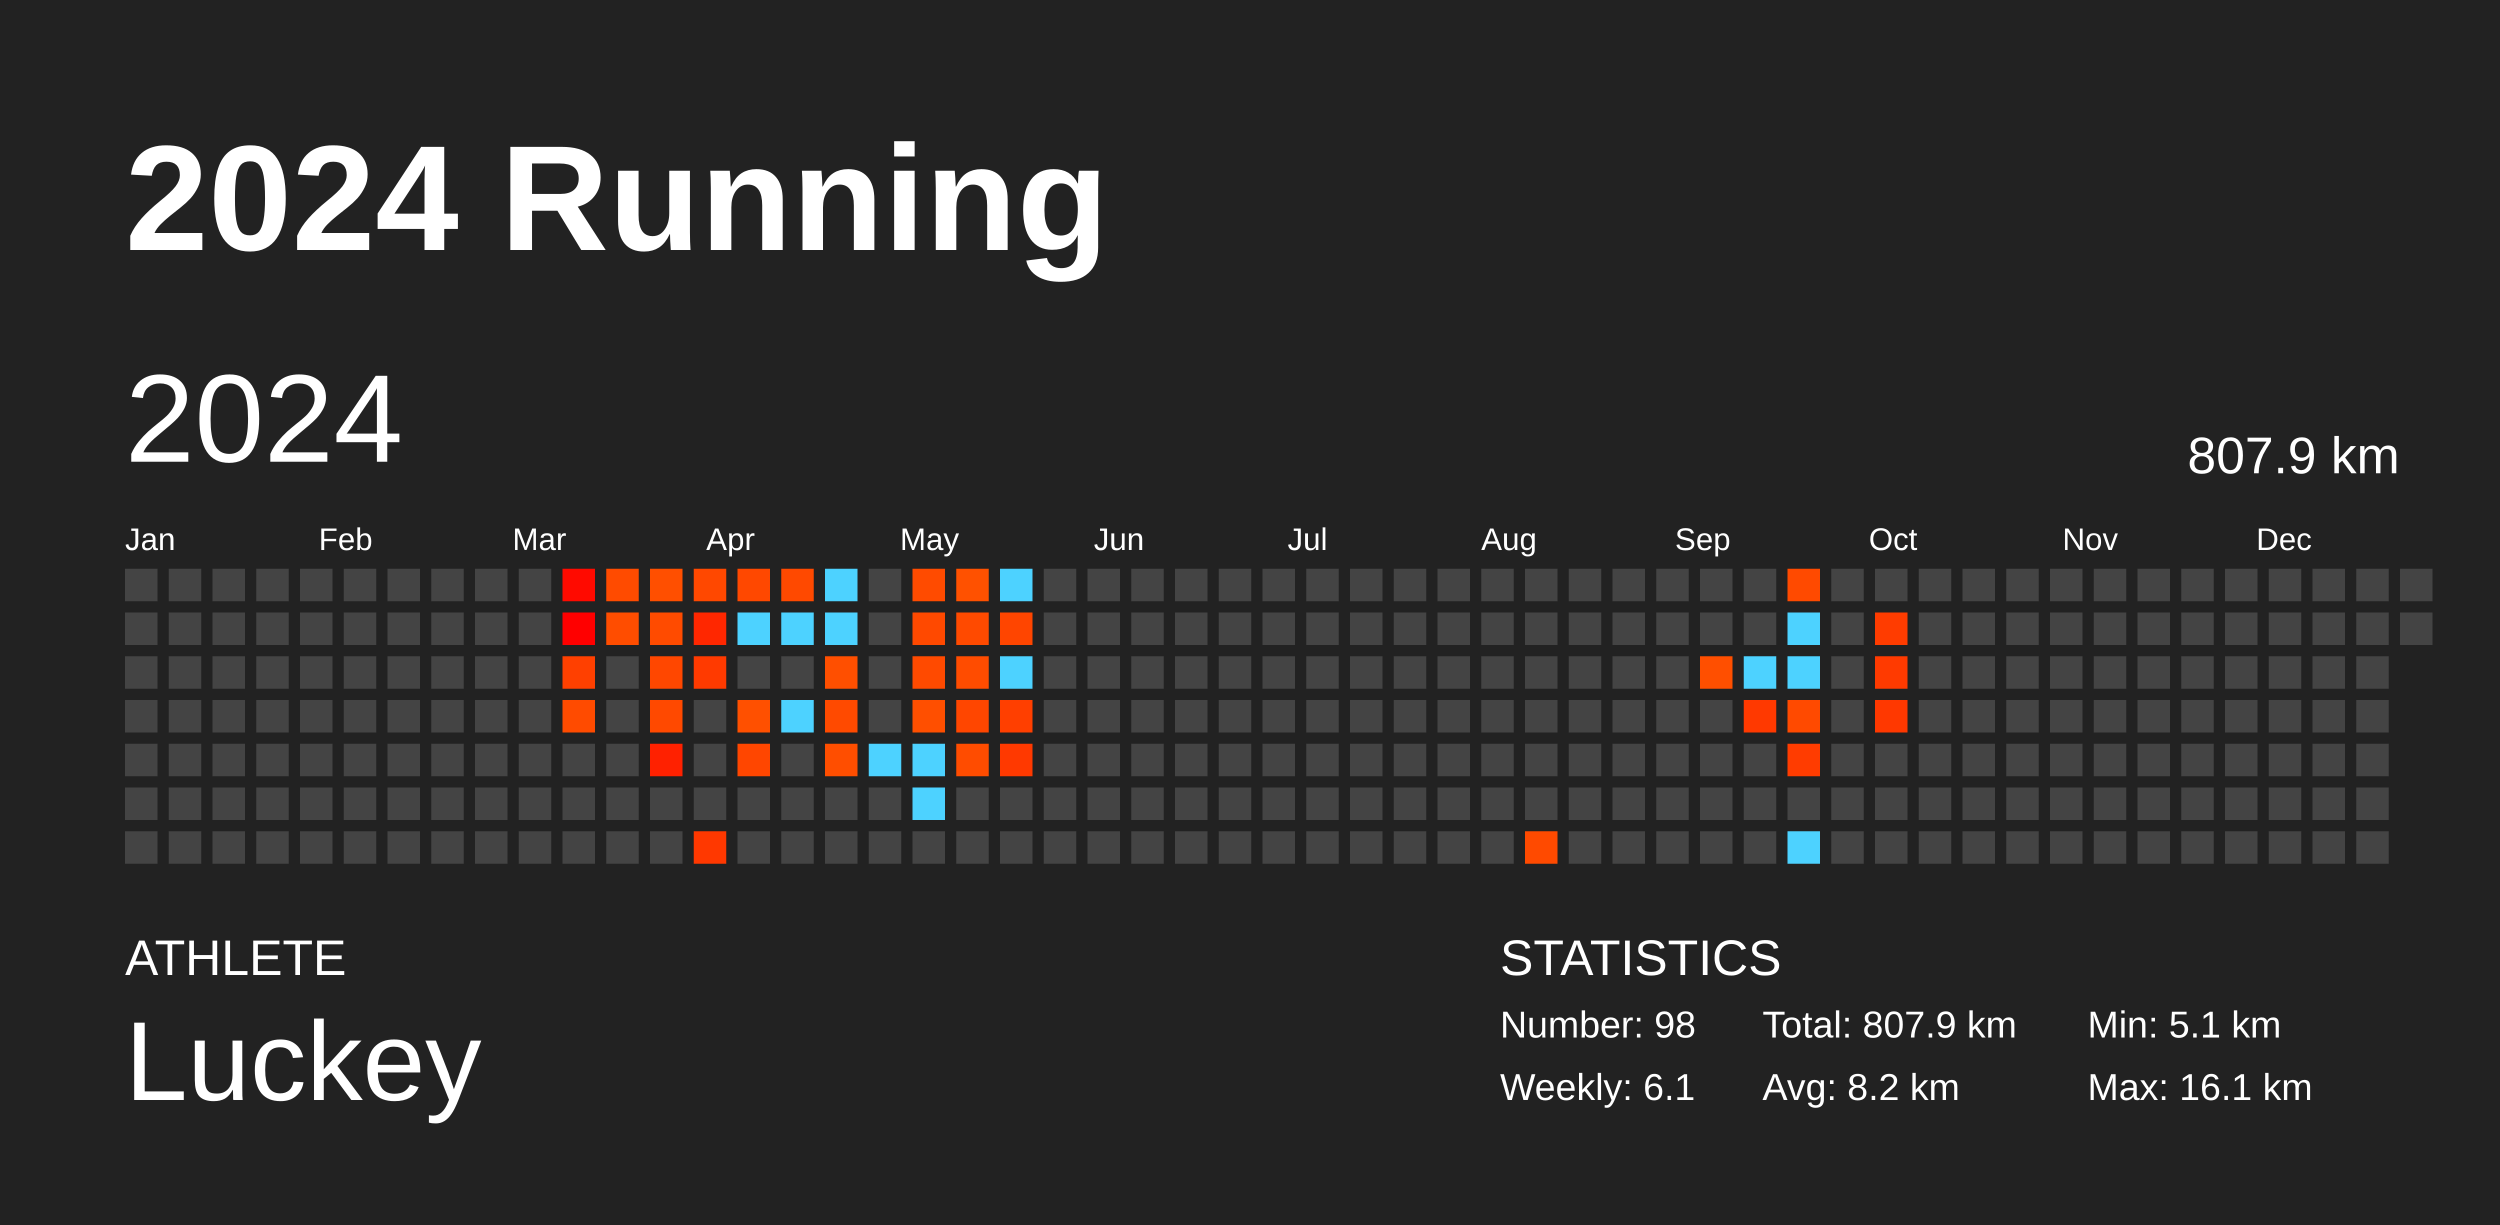
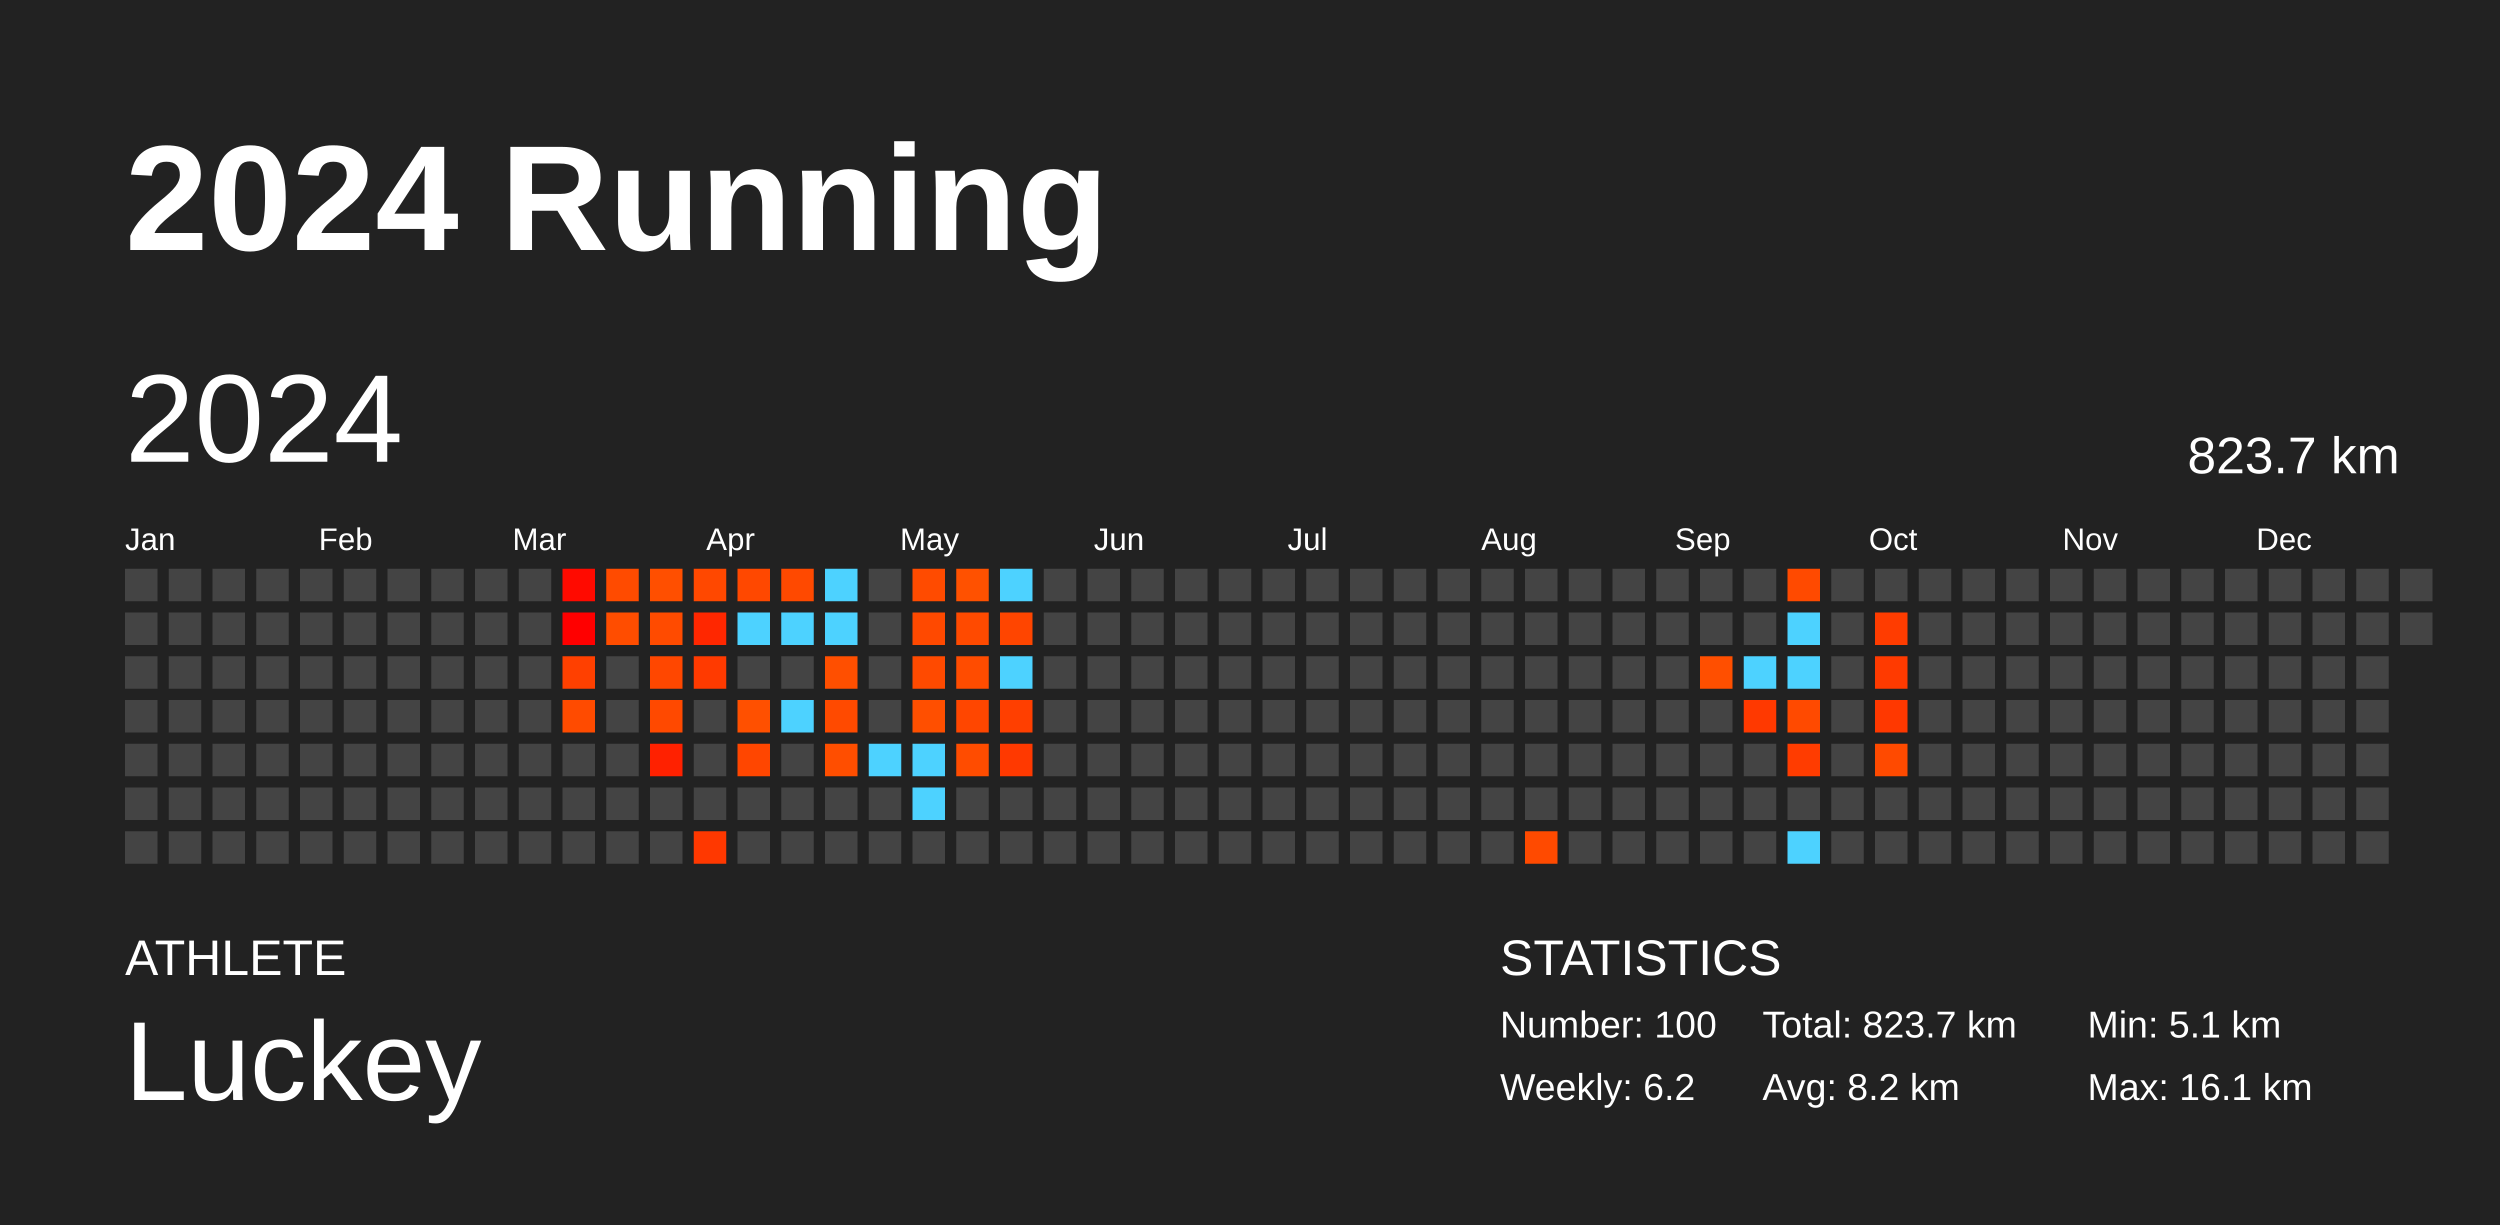
<svg xmlns="http://www.w3.org/2000/svg" baseProfile="full" height="98mm" version="1.1" viewBox="0,0,200,98" width="200mm">
  <defs />
  <rect fill="#222222" height="98" width="200" x="0" y="0" />
  <text fill="#FFFFFF" style="font-size:12px; font-family:Arial; font-weight:bold;" x="10" y="20">2024 Running</text>
  <text fill="#FFFFFF" style="font-size:4px; font-family:Arial" x="10" y="78">ATHLETE</text>
  <text fill="#FFFFFF" style="font-size:9px; font-family:Arial" x="10" y="88">Luckey</text>
  <text fill="#FFFFFF" style="font-size:4px; font-family:Arial" x="120" y="78">STATISTICS</text>
-   <text fill="#FFFFFF" style="font-size:3px; font-family:Arial" x="120" y="83">Number: 98</text>
-   <text fill="#FFFFFF" style="font-size:3px; font-family:Arial" x="120" y="88">Weekly: 6.1</text>
-   <text fill="#FFFFFF" style="font-size:3px; font-family:Arial" x="141" y="83">Total: 807.9 km</text>
+   <text fill="#FFFFFF" style="font-size:3px; font-family:Arial" x="120" y="83">Number: 100</text>
+   <text fill="#FFFFFF" style="font-size:3px; font-family:Arial" x="120" y="88">Weekly: 6.2</text>
+   <text fill="#FFFFFF" style="font-size:3px; font-family:Arial" x="141" y="83">Total: 823.7 km</text>
  <text fill="#FFFFFF" style="font-size:3px; font-family:Arial" x="141" y="88">Avg: 8.2 km</text>
  <text fill="#FFFFFF" style="font-size:3px; font-family:Arial" x="167" y="83">Min: 5.1 km</text>
  <text fill="#FFFFFF" style="font-size:3px; font-family:Arial" x="167" y="88">Max: 16.1 km</text>
  <text dominant-baseline="hanging" fill="#FFFFFF" style="font-size:10.0px; font-family:Arial;" x="10" y="30">2024</text>
-   <text dominant-baseline="hanging" fill="#FFFFFF" style="font-size:4.125px; font-family:Arial;" x="175" y="35">807.9 km</text>
+   <text dominant-baseline="hanging" fill="#FFFFFF" style="font-size:4.125px; font-family:Arial;" x="175" y="35">823.7 km</text>
  <text fill="#FFFFFF" style="font-size:2.5px; font-family:Arial" x="10.0" y="44">Jan</text>
  <text fill="#FFFFFF" style="font-size:2.5px; font-family:Arial" x="25.5" y="44">Feb</text>
  <text fill="#FFFFFF" style="font-size:2.5px; font-family:Arial" x="41.0" y="44">Mar</text>
  <text fill="#FFFFFF" style="font-size:2.5px; font-family:Arial" x="56.5" y="44">Apr</text>
  <text fill="#FFFFFF" style="font-size:2.5px; font-family:Arial" x="72.0" y="44">May</text>
  <text fill="#FFFFFF" style="font-size:2.5px; font-family:Arial" x="87.5" y="44">Jun</text>
  <text fill="#FFFFFF" style="font-size:2.5px; font-family:Arial" x="103.0" y="44">Jul</text>
  <text fill="#FFFFFF" style="font-size:2.5px; font-family:Arial" x="118.5" y="44">Aug</text>
  <text fill="#FFFFFF" style="font-size:2.5px; font-family:Arial" x="134.0" y="44">Sep</text>
  <text fill="#FFFFFF" style="font-size:2.5px; font-family:Arial" x="149.5" y="44">Oct</text>
  <text fill="#FFFFFF" style="font-size:2.5px; font-family:Arial" x="165.0" y="44">Nov</text>
  <text fill="#FFFFFF" style="font-size:2.5px; font-family:Arial" x="180.5" y="44">Dec</text>
  <rect fill="#444444" height="2.6" width="2.6" x="10.0" y="45.5" />
  <rect fill="#444444" height="2.6" width="2.6" x="10.0" y="49.0" />
  <rect fill="#444444" height="2.6" width="2.6" x="10.0" y="52.5" />
  <rect fill="#444444" height="2.6" width="2.6" x="10.0" y="56.0" />
  <rect fill="#444444" height="2.6" width="2.6" x="10.0" y="59.5" />
  <rect fill="#444444" height="2.6" width="2.6" x="10.0" y="63.0" />
  <rect fill="#444444" height="2.6" width="2.6" x="10.0" y="66.5" />
  <rect fill="#444444" height="2.6" width="2.6" x="13.5" y="45.5" />
  <rect fill="#444444" height="2.6" width="2.6" x="13.5" y="49.0" />
  <rect fill="#444444" height="2.6" width="2.6" x="13.5" y="52.5" />
  <rect fill="#444444" height="2.6" width="2.6" x="13.5" y="56.0" />
  <rect fill="#444444" height="2.6" width="2.6" x="13.5" y="59.5" />
  <rect fill="#444444" height="2.6" width="2.6" x="13.5" y="63.0" />
  <rect fill="#444444" height="2.6" width="2.6" x="13.5" y="66.5" />
  <rect fill="#444444" height="2.6" width="2.6" x="17.0" y="45.5" />
  <rect fill="#444444" height="2.6" width="2.6" x="17.0" y="49.0" />
  <rect fill="#444444" height="2.6" width="2.6" x="17.0" y="52.5" />
  <rect fill="#444444" height="2.6" width="2.6" x="17.0" y="56.0" />
  <rect fill="#444444" height="2.6" width="2.6" x="17.0" y="59.5" />
  <rect fill="#444444" height="2.6" width="2.6" x="17.0" y="63.0" />
  <rect fill="#444444" height="2.6" width="2.6" x="17.0" y="66.5" />
  <rect fill="#444444" height="2.6" width="2.6" x="20.5" y="45.5" />
  <rect fill="#444444" height="2.6" width="2.6" x="20.5" y="49.0" />
  <rect fill="#444444" height="2.6" width="2.6" x="20.5" y="52.5" />
  <rect fill="#444444" height="2.6" width="2.6" x="20.5" y="56.0" />
  <rect fill="#444444" height="2.6" width="2.6" x="20.5" y="59.5" />
  <rect fill="#444444" height="2.6" width="2.6" x="20.5" y="63.0" />
  <rect fill="#444444" height="2.6" width="2.6" x="20.5" y="66.5" />
  <rect fill="#444444" height="2.6" width="2.6" x="24.0" y="45.5" />
  <rect fill="#444444" height="2.6" width="2.6" x="24.0" y="49.0" />
  <rect fill="#444444" height="2.6" width="2.6" x="24.0" y="52.5" />
  <rect fill="#444444" height="2.6" width="2.6" x="24.0" y="56.0" />
  <rect fill="#444444" height="2.6" width="2.6" x="24.0" y="59.5" />
  <rect fill="#444444" height="2.6" width="2.6" x="24.0" y="63.0" />
  <rect fill="#444444" height="2.6" width="2.6" x="24.0" y="66.5" />
  <rect fill="#444444" height="2.6" width="2.6" x="27.5" y="45.5" />
  <rect fill="#444444" height="2.6" width="2.6" x="27.5" y="49.0" />
  <rect fill="#444444" height="2.6" width="2.6" x="27.5" y="52.5" />
  <rect fill="#444444" height="2.6" width="2.6" x="27.5" y="56.0" />
  <rect fill="#444444" height="2.6" width="2.6" x="27.5" y="59.5" />
  <rect fill="#444444" height="2.6" width="2.6" x="27.5" y="63.0" />
  <rect fill="#444444" height="2.6" width="2.6" x="27.5" y="66.5" />
  <rect fill="#444444" height="2.6" width="2.6" x="31.0" y="45.5" />
  <rect fill="#444444" height="2.6" width="2.6" x="31.0" y="49.0" />
  <rect fill="#444444" height="2.6" width="2.6" x="31.0" y="52.5" />
  <rect fill="#444444" height="2.6" width="2.6" x="31.0" y="56.0" />
  <rect fill="#444444" height="2.6" width="2.6" x="31.0" y="59.5" />
  <rect fill="#444444" height="2.6" width="2.6" x="31.0" y="63.0" />
  <rect fill="#444444" height="2.6" width="2.6" x="31.0" y="66.5" />
  <rect fill="#444444" height="2.6" width="2.6" x="34.5" y="45.5" />
  <rect fill="#444444" height="2.6" width="2.6" x="34.5" y="49.0" />
  <rect fill="#444444" height="2.6" width="2.6" x="34.5" y="52.5" />
  <rect fill="#444444" height="2.6" width="2.6" x="34.5" y="56.0" />
  <rect fill="#444444" height="2.6" width="2.6" x="34.5" y="59.5" />
  <rect fill="#444444" height="2.6" width="2.6" x="34.5" y="63.0" />
  <rect fill="#444444" height="2.6" width="2.6" x="34.5" y="66.5" />
  <rect fill="#444444" height="2.6" width="2.6" x="38.0" y="45.5" />
  <rect fill="#444444" height="2.6" width="2.6" x="38.0" y="49.0" />
  <rect fill="#444444" height="2.6" width="2.6" x="38.0" y="52.5" />
  <rect fill="#444444" height="2.6" width="2.6" x="38.0" y="56.0" />
  <rect fill="#444444" height="2.6" width="2.6" x="38.0" y="59.5" />
  <rect fill="#444444" height="2.6" width="2.6" x="38.0" y="63.0" />
  <rect fill="#444444" height="2.6" width="2.6" x="38.0" y="66.5" />
  <rect fill="#444444" height="2.6" width="2.6" x="41.5" y="45.5" />
  <rect fill="#444444" height="2.6" width="2.6" x="41.5" y="49.0" />
  <rect fill="#444444" height="2.6" width="2.6" x="41.5" y="52.5" />
  <rect fill="#444444" height="2.6" width="2.6" x="41.5" y="56.0" />
  <rect fill="#444444" height="2.6" width="2.6" x="41.5" y="59.5" />
  <rect fill="#444444" height="2.6" width="2.6" x="41.5" y="63.0" />
  <rect fill="#444444" height="2.6" width="2.6" x="41.5" y="66.5" />
  <rect fill="#ff0a00" height="2.6" width="2.6" x="45.0" y="45.5" />
  <rect fill="red" height="2.6" width="2.6" x="45.0" y="49.0" />
  <rect fill="#ff4000" height="2.6" width="2.6" x="45.0" y="52.5" />
  <rect fill="#ff4b00" height="2.6" width="2.6" x="45.0" y="56.0" />
  <rect fill="#444444" height="2.6" width="2.6" x="45.0" y="59.5" />
  <rect fill="#444444" height="2.6" width="2.6" x="45.0" y="63.0" />
  <rect fill="#444444" height="2.6" width="2.6" x="45.0" y="66.5" />
  <rect fill="#ff4b00" height="2.6" width="2.6" x="48.5" y="45.5" />
  <rect fill="#ff4d00" height="2.6" width="2.6" x="48.5" y="49.0" />
  <rect fill="#444444" height="2.6" width="2.6" x="48.5" y="52.5" />
  <rect fill="#444444" height="2.6" width="2.6" x="48.5" y="56.0" />
  <rect fill="#444444" height="2.6" width="2.6" x="48.5" y="59.5" />
  <rect fill="#444444" height="2.6" width="2.6" x="48.5" y="63.0" />
  <rect fill="#444444" height="2.6" width="2.6" x="48.5" y="66.5" />
  <rect fill="#ff4f00" height="2.6" width="2.6" x="52.0" y="45.5" />
  <rect fill="#ff4b00" height="2.6" width="2.6" x="52.0" y="49.0" />
  <rect fill="#ff4700" height="2.6" width="2.6" x="52.0" y="52.5" />
  <rect fill="#ff4900" height="2.6" width="2.6" x="52.0" y="56.0" />
  <rect fill="#ff2100" height="2.6" width="2.6" x="52.0" y="59.5" />
  <rect fill="#444444" height="2.6" width="2.6" x="52.0" y="63.0" />
  <rect fill="#444444" height="2.6" width="2.6" x="52.0" y="66.5" />
  <rect fill="#ff4800" height="2.6" width="2.6" x="55.5" y="45.5" />
  <rect fill="#ff2700" height="2.6" width="2.6" x="55.5" y="49.0" />
  <rect fill="#ff3a00" height="2.6" width="2.6" x="55.5" y="52.5" />
  <rect fill="#444444" height="2.6" width="2.6" x="55.5" y="56.0" />
  <rect fill="#444444" height="2.6" width="2.6" x="55.5" y="59.5" />
  <rect fill="#444444" height="2.6" width="2.6" x="55.5" y="63.0" />
  <rect fill="#ff3800" height="2.6" width="2.6" x="55.5" y="66.5" />
  <rect fill="#ff4800" height="2.6" width="2.6" x="59.0" y="45.5" />
  <rect fill="#4dd2ff" height="2.6" width="2.6" x="59.0" y="49.0" />
  <rect fill="#444444" height="2.6" width="2.6" x="59.0" y="52.5" />
  <rect fill="#ff5000" height="2.6" width="2.6" x="59.0" y="56.0" />
  <rect fill="#ff4600" height="2.6" width="2.6" x="59.0" y="59.5" />
  <rect fill="#444444" height="2.6" width="2.6" x="59.0" y="63.0" />
  <rect fill="#444444" height="2.6" width="2.6" x="59.0" y="66.5" />
  <rect fill="#ff4900" height="2.6" width="2.6" x="62.5" y="45.5" />
  <rect fill="#4dd2ff" height="2.6" width="2.6" x="62.5" y="49.0" />
  <rect fill="#444444" height="2.6" width="2.6" x="62.5" y="52.5" />
  <rect fill="#4dd2ff" height="2.6" width="2.6" x="62.5" y="56.0" />
  <rect fill="#444444" height="2.6" width="2.6" x="62.5" y="59.5" />
  <rect fill="#444444" height="2.6" width="2.6" x="62.5" y="63.0" />
  <rect fill="#444444" height="2.6" width="2.6" x="62.5" y="66.5" />
  <rect fill="#4dd2ff" height="2.6" width="2.6" x="66.0" y="45.5" />
  <rect fill="#4dd2ff" height="2.6" width="2.6" x="66.0" y="49.0" />
  <rect fill="#ff4f00" height="2.6" width="2.6" x="66.0" y="52.5" />
  <rect fill="#ff4a00" height="2.6" width="2.6" x="66.0" y="56.0" />
  <rect fill="#ff4e00" height="2.6" width="2.6" x="66.0" y="59.5" />
  <rect fill="#444444" height="2.6" width="2.6" x="66.0" y="63.0" />
  <rect fill="#444444" height="2.6" width="2.6" x="66.0" y="66.5" />
  <rect fill="#444444" height="2.6" width="2.6" x="69.5" y="45.5" />
  <rect fill="#444444" height="2.6" width="2.6" x="69.5" y="49.0" />
  <rect fill="#444444" height="2.6" width="2.6" x="69.5" y="52.5" />
  <rect fill="#444444" height="2.6" width="2.6" x="69.5" y="56.0" />
  <rect fill="#4dd2ff" height="2.6" width="2.6" x="69.5" y="59.5" />
  <rect fill="#444444" height="2.6" width="2.6" x="69.5" y="63.0" />
  <rect fill="#444444" height="2.6" width="2.6" x="69.5" y="66.5" />
  <rect fill="#ff4b00" height="2.6" width="2.6" x="73.0" y="45.5" />
  <rect fill="#ff4900" height="2.6" width="2.6" x="73.0" y="49.0" />
  <rect fill="#ff4a00" height="2.6" width="2.6" x="73.0" y="52.5" />
  <rect fill="#ff4f00" height="2.6" width="2.6" x="73.0" y="56.0" />
  <rect fill="#4dd2ff" height="2.6" width="2.6" x="73.0" y="59.5" />
  <rect fill="#4dd2ff" height="2.6" width="2.6" x="73.0" y="63.0" />
  <rect fill="#444444" height="2.6" width="2.6" x="73.0" y="66.5" />
  <rect fill="#ff5100" height="2.6" width="2.6" x="76.5" y="45.5" />
  <rect fill="#ff4a00" height="2.6" width="2.6" x="76.5" y="49.0" />
  <rect fill="#ff4c00" height="2.6" width="2.6" x="76.5" y="52.5" />
  <rect fill="#ff4600" height="2.6" width="2.6" x="76.5" y="56.0" />
  <rect fill="#ff4c00" height="2.6" width="2.6" x="76.5" y="59.5" />
  <rect fill="#444444" height="2.6" width="2.6" x="76.5" y="63.0" />
  <rect fill="#444444" height="2.6" width="2.6" x="76.5" y="66.5" />
  <rect fill="#4dd2ff" height="2.6" width="2.6" x="80.0" y="45.5" />
  <rect fill="#ff4500" height="2.6" width="2.6" x="80.0" y="49.0" />
  <rect fill="#4dd2ff" height="2.6" width="2.6" x="80.0" y="52.5" />
  <rect fill="#ff3f00" height="2.6" width="2.6" x="80.0" y="56.0" />
  <rect fill="#ff3900" height="2.6" width="2.6" x="80.0" y="59.5" />
  <rect fill="#444444" height="2.6" width="2.6" x="80.0" y="63.0" />
  <rect fill="#444444" height="2.6" width="2.6" x="80.0" y="66.5" />
  <rect fill="#444444" height="2.6" width="2.6" x="83.5" y="45.5" />
  <rect fill="#444444" height="2.6" width="2.6" x="83.5" y="49.0" />
  <rect fill="#444444" height="2.6" width="2.6" x="83.5" y="52.5" />
  <rect fill="#444444" height="2.6" width="2.6" x="83.5" y="56.0" />
  <rect fill="#444444" height="2.6" width="2.6" x="83.5" y="59.5" />
  <rect fill="#444444" height="2.6" width="2.6" x="83.5" y="63.0" />
  <rect fill="#444444" height="2.6" width="2.6" x="83.5" y="66.5" />
  <rect fill="#444444" height="2.6" width="2.6" x="87.0" y="45.5" />
  <rect fill="#444444" height="2.6" width="2.6" x="87.0" y="49.0" />
  <rect fill="#444444" height="2.6" width="2.6" x="87.0" y="52.5" />
  <rect fill="#444444" height="2.6" width="2.6" x="87.0" y="56.0" />
  <rect fill="#444444" height="2.6" width="2.6" x="87.0" y="59.5" />
  <rect fill="#444444" height="2.6" width="2.6" x="87.0" y="63.0" />
  <rect fill="#444444" height="2.6" width="2.6" x="87.0" y="66.5" />
  <rect fill="#444444" height="2.6" width="2.6" x="90.5" y="45.5" />
  <rect fill="#444444" height="2.6" width="2.6" x="90.5" y="49.0" />
  <rect fill="#444444" height="2.6" width="2.6" x="90.5" y="52.5" />
  <rect fill="#444444" height="2.6" width="2.6" x="90.5" y="56.0" />
  <rect fill="#444444" height="2.6" width="2.6" x="90.5" y="59.5" />
  <rect fill="#444444" height="2.6" width="2.6" x="90.5" y="63.0" />
  <rect fill="#444444" height="2.6" width="2.6" x="90.5" y="66.5" />
  <rect fill="#444444" height="2.6" width="2.6" x="94.0" y="45.5" />
  <rect fill="#444444" height="2.6" width="2.6" x="94.0" y="49.0" />
  <rect fill="#444444" height="2.6" width="2.6" x="94.0" y="52.5" />
  <rect fill="#444444" height="2.6" width="2.6" x="94.0" y="56.0" />
  <rect fill="#444444" height="2.6" width="2.6" x="94.0" y="59.5" />
  <rect fill="#444444" height="2.6" width="2.6" x="94.0" y="63.0" />
  <rect fill="#444444" height="2.6" width="2.6" x="94.0" y="66.5" />
  <rect fill="#444444" height="2.6" width="2.6" x="97.5" y="45.5" />
  <rect fill="#444444" height="2.6" width="2.6" x="97.5" y="49.0" />
  <rect fill="#444444" height="2.6" width="2.6" x="97.5" y="52.5" />
  <rect fill="#444444" height="2.6" width="2.6" x="97.5" y="56.0" />
  <rect fill="#444444" height="2.6" width="2.6" x="97.5" y="59.5" />
  <rect fill="#444444" height="2.6" width="2.6" x="97.5" y="63.0" />
  <rect fill="#444444" height="2.6" width="2.6" x="97.5" y="66.5" />
  <rect fill="#444444" height="2.6" width="2.6" x="101.0" y="45.5" />
  <rect fill="#444444" height="2.6" width="2.6" x="101.0" y="49.0" />
  <rect fill="#444444" height="2.6" width="2.6" x="101.0" y="52.5" />
  <rect fill="#444444" height="2.6" width="2.6" x="101.0" y="56.0" />
  <rect fill="#444444" height="2.6" width="2.6" x="101.0" y="59.5" />
  <rect fill="#444444" height="2.6" width="2.6" x="101.0" y="63.0" />
  <rect fill="#444444" height="2.6" width="2.6" x="101.0" y="66.5" />
  <rect fill="#444444" height="2.6" width="2.6" x="104.5" y="45.5" />
  <rect fill="#444444" height="2.6" width="2.6" x="104.5" y="49.0" />
  <rect fill="#444444" height="2.6" width="2.6" x="104.5" y="52.5" />
  <rect fill="#444444" height="2.6" width="2.6" x="104.5" y="56.0" />
  <rect fill="#444444" height="2.6" width="2.6" x="104.5" y="59.5" />
  <rect fill="#444444" height="2.6" width="2.6" x="104.5" y="63.0" />
  <rect fill="#444444" height="2.6" width="2.6" x="104.5" y="66.5" />
  <rect fill="#444444" height="2.6" width="2.6" x="108.0" y="45.5" />
  <rect fill="#444444" height="2.6" width="2.6" x="108.0" y="49.0" />
  <rect fill="#444444" height="2.6" width="2.6" x="108.0" y="52.5" />
  <rect fill="#444444" height="2.6" width="2.6" x="108.0" y="56.0" />
  <rect fill="#444444" height="2.6" width="2.6" x="108.0" y="59.5" />
  <rect fill="#444444" height="2.6" width="2.6" x="108.0" y="63.0" />
  <rect fill="#444444" height="2.6" width="2.6" x="108.0" y="66.5" />
  <rect fill="#444444" height="2.6" width="2.6" x="111.5" y="45.5" />
  <rect fill="#444444" height="2.6" width="2.6" x="111.5" y="49.0" />
  <rect fill="#444444" height="2.6" width="2.6" x="111.5" y="52.5" />
  <rect fill="#444444" height="2.6" width="2.6" x="111.5" y="56.0" />
  <rect fill="#444444" height="2.6" width="2.6" x="111.5" y="59.5" />
  <rect fill="#444444" height="2.6" width="2.6" x="111.5" y="63.0" />
  <rect fill="#444444" height="2.6" width="2.6" x="111.5" y="66.5" />
  <rect fill="#444444" height="2.6" width="2.6" x="115.0" y="45.5" />
  <rect fill="#444444" height="2.6" width="2.6" x="115.0" y="49.0" />
  <rect fill="#444444" height="2.6" width="2.6" x="115.0" y="52.5" />
  <rect fill="#444444" height="2.6" width="2.6" x="115.0" y="56.0" />
  <rect fill="#444444" height="2.6" width="2.6" x="115.0" y="59.5" />
  <rect fill="#444444" height="2.6" width="2.6" x="115.0" y="63.0" />
  <rect fill="#444444" height="2.6" width="2.6" x="115.0" y="66.5" />
  <rect fill="#444444" height="2.6" width="2.6" x="118.5" y="45.5" />
  <rect fill="#444444" height="2.6" width="2.6" x="118.5" y="49.0" />
  <rect fill="#444444" height="2.6" width="2.6" x="118.5" y="52.5" />
  <rect fill="#444444" height="2.6" width="2.6" x="118.5" y="56.0" />
  <rect fill="#444444" height="2.6" width="2.6" x="118.5" y="59.5" />
  <rect fill="#444444" height="2.6" width="2.6" x="118.5" y="63.0" />
  <rect fill="#444444" height="2.6" width="2.6" x="118.5" y="66.5" />
  <rect fill="#444444" height="2.6" width="2.6" x="122.0" y="45.5" />
  <rect fill="#444444" height="2.6" width="2.6" x="122.0" y="49.0" />
  <rect fill="#444444" height="2.6" width="2.6" x="122.0" y="52.5" />
  <rect fill="#444444" height="2.6" width="2.6" x="122.0" y="56.0" />
  <rect fill="#444444" height="2.6" width="2.6" x="122.0" y="59.5" />
  <rect fill="#444444" height="2.6" width="2.6" x="122.0" y="63.0" />
  <rect fill="#ff4a00" height="2.6" width="2.6" x="122.0" y="66.5" />
  <rect fill="#444444" height="2.6" width="2.6" x="125.5" y="45.5" />
  <rect fill="#444444" height="2.6" width="2.6" x="125.5" y="49.0" />
  <rect fill="#444444" height="2.6" width="2.6" x="125.5" y="52.5" />
  <rect fill="#444444" height="2.6" width="2.6" x="125.5" y="56.0" />
  <rect fill="#444444" height="2.6" width="2.6" x="125.5" y="59.5" />
  <rect fill="#444444" height="2.6" width="2.6" x="125.5" y="63.0" />
  <rect fill="#444444" height="2.6" width="2.6" x="125.5" y="66.5" />
  <rect fill="#444444" height="2.6" width="2.6" x="129.0" y="45.5" />
  <rect fill="#444444" height="2.6" width="2.6" x="129.0" y="49.0" />
  <rect fill="#444444" height="2.6" width="2.6" x="129.0" y="52.5" />
  <rect fill="#444444" height="2.6" width="2.6" x="129.0" y="56.0" />
  <rect fill="#444444" height="2.6" width="2.6" x="129.0" y="59.5" />
  <rect fill="#444444" height="2.6" width="2.6" x="129.0" y="63.0" />
  <rect fill="#444444" height="2.6" width="2.6" x="129.0" y="66.5" />
  <rect fill="#444444" height="2.6" width="2.6" x="132.5" y="45.5" />
  <rect fill="#444444" height="2.6" width="2.6" x="132.5" y="49.0" />
  <rect fill="#444444" height="2.6" width="2.6" x="132.5" y="52.5" />
  <rect fill="#444444" height="2.6" width="2.6" x="132.5" y="56.0" />
  <rect fill="#444444" height="2.6" width="2.6" x="132.5" y="59.5" />
  <rect fill="#444444" height="2.6" width="2.6" x="132.5" y="63.0" />
  <rect fill="#444444" height="2.6" width="2.6" x="132.5" y="66.5" />
  <rect fill="#444444" height="2.6" width="2.6" x="136.0" y="45.5" />
  <rect fill="#444444" height="2.6" width="2.6" x="136.0" y="49.0" />
  <rect fill="#ff4f00" height="2.6" width="2.6" x="136.0" y="52.5" />
  <rect fill="#444444" height="2.6" width="2.6" x="136.0" y="56.0" />
  <rect fill="#444444" height="2.6" width="2.6" x="136.0" y="59.5" />
  <rect fill="#444444" height="2.6" width="2.6" x="136.0" y="63.0" />
  <rect fill="#444444" height="2.6" width="2.6" x="136.0" y="66.5" />
  <rect fill="#444444" height="2.6" width="2.6" x="139.5" y="45.5" />
  <rect fill="#444444" height="2.6" width="2.6" x="139.5" y="49.0" />
  <rect fill="#4dd2ff" height="2.6" width="2.6" x="139.5" y="52.5" />
  <rect fill="#ff3900" height="2.6" width="2.6" x="139.5" y="56.0" />
  <rect fill="#444444" height="2.6" width="2.6" x="139.5" y="59.5" />
  <rect fill="#444444" height="2.6" width="2.6" x="139.5" y="63.0" />
  <rect fill="#444444" height="2.6" width="2.6" x="139.5" y="66.5" />
  <rect fill="#ff4a00" height="2.6" width="2.6" x="143.0" y="45.5" />
  <rect fill="#4dd2ff" height="2.6" width="2.6" x="143.0" y="49.0" />
  <rect fill="#4dd2ff" height="2.6" width="2.6" x="143.0" y="52.5" />
  <rect fill="#ff4a00" height="2.6" width="2.6" x="143.0" y="56.0" />
  <rect fill="#ff3c00" height="2.6" width="2.6" x="143.0" y="59.5" />
  <rect fill="#444444" height="2.6" width="2.6" x="143.0" y="63.0" />
  <rect fill="#4dd2ff" height="2.6" width="2.6" x="143.0" y="66.5" />
  <rect fill="#444444" height="2.6" width="2.6" x="146.5" y="45.5" />
  <rect fill="#444444" height="2.6" width="2.6" x="146.5" y="49.0" />
  <rect fill="#444444" height="2.6" width="2.6" x="146.5" y="52.5" />
  <rect fill="#444444" height="2.6" width="2.6" x="146.5" y="56.0" />
  <rect fill="#444444" height="2.6" width="2.6" x="146.5" y="59.5" />
  <rect fill="#444444" height="2.6" width="2.6" x="146.5" y="63.0" />
  <rect fill="#444444" height="2.6" width="2.6" x="146.5" y="66.5" />
  <rect fill="#444444" height="2.6" width="2.6" x="150.0" y="45.5" />
  <rect fill="#ff3c00" height="2.6" width="2.6" x="150.0" y="49.0" />
  <rect fill="#ff3a00" height="2.6" width="2.6" x="150.0" y="52.5" />
  <rect fill="#ff3800" height="2.6" width="2.6" x="150.0" y="56.0" />
-   <rect fill="#444444" height="2.6" width="2.6" x="150.0" y="59.5" />
+   <rect fill="#ff4a00" height="2.6" width="2.6" x="150.0" y="59.5" />
  <rect fill="#444444" height="2.6" width="2.6" x="150.0" y="63.0" />
  <rect fill="#444444" height="2.6" width="2.6" x="150.0" y="66.5" />
  <rect fill="#444444" height="2.6" width="2.6" x="153.5" y="45.5" />
  <rect fill="#444444" height="2.6" width="2.6" x="153.5" y="49.0" />
  <rect fill="#444444" height="2.6" width="2.6" x="153.5" y="52.5" />
  <rect fill="#444444" height="2.6" width="2.6" x="153.5" y="56.0" />
  <rect fill="#444444" height="2.6" width="2.6" x="153.5" y="59.5" />
  <rect fill="#444444" height="2.6" width="2.6" x="153.5" y="63.0" />
  <rect fill="#444444" height="2.6" width="2.6" x="153.5" y="66.5" />
  <rect fill="#444444" height="2.6" width="2.6" x="157.0" y="45.5" />
  <rect fill="#444444" height="2.6" width="2.6" x="157.0" y="49.0" />
  <rect fill="#444444" height="2.6" width="2.6" x="157.0" y="52.5" />
  <rect fill="#444444" height="2.6" width="2.6" x="157.0" y="56.0" />
  <rect fill="#444444" height="2.6" width="2.6" x="157.0" y="59.5" />
  <rect fill="#444444" height="2.6" width="2.6" x="157.0" y="63.0" />
  <rect fill="#444444" height="2.6" width="2.6" x="157.0" y="66.5" />
  <rect fill="#444444" height="2.6" width="2.6" x="160.5" y="45.5" />
  <rect fill="#444444" height="2.6" width="2.6" x="160.5" y="49.0" />
  <rect fill="#444444" height="2.6" width="2.6" x="160.5" y="52.5" />
  <rect fill="#444444" height="2.6" width="2.6" x="160.5" y="56.0" />
  <rect fill="#444444" height="2.6" width="2.6" x="160.5" y="59.5" />
  <rect fill="#444444" height="2.6" width="2.6" x="160.5" y="63.0" />
  <rect fill="#444444" height="2.6" width="2.6" x="160.5" y="66.5" />
  <rect fill="#444444" height="2.6" width="2.6" x="164.0" y="45.5" />
  <rect fill="#444444" height="2.6" width="2.6" x="164.0" y="49.0" />
  <rect fill="#444444" height="2.6" width="2.6" x="164.0" y="52.5" />
  <rect fill="#444444" height="2.6" width="2.6" x="164.0" y="56.0" />
  <rect fill="#444444" height="2.6" width="2.6" x="164.0" y="59.5" />
  <rect fill="#444444" height="2.6" width="2.6" x="164.0" y="63.0" />
  <rect fill="#444444" height="2.6" width="2.6" x="164.0" y="66.5" />
  <rect fill="#444444" height="2.6" width="2.6" x="167.5" y="45.5" />
  <rect fill="#444444" height="2.6" width="2.6" x="167.5" y="49.0" />
  <rect fill="#444444" height="2.6" width="2.6" x="167.5" y="52.5" />
  <rect fill="#444444" height="2.6" width="2.6" x="167.5" y="56.0" />
  <rect fill="#444444" height="2.6" width="2.6" x="167.5" y="59.5" />
  <rect fill="#444444" height="2.6" width="2.6" x="167.5" y="63.0" />
  <rect fill="#444444" height="2.6" width="2.6" x="167.5" y="66.5" />
  <rect fill="#444444" height="2.6" width="2.6" x="171.0" y="45.5" />
  <rect fill="#444444" height="2.6" width="2.6" x="171.0" y="49.0" />
  <rect fill="#444444" height="2.6" width="2.6" x="171.0" y="52.5" />
  <rect fill="#444444" height="2.6" width="2.6" x="171.0" y="56.0" />
  <rect fill="#444444" height="2.6" width="2.6" x="171.0" y="59.5" />
  <rect fill="#444444" height="2.6" width="2.6" x="171.0" y="63.0" />
  <rect fill="#444444" height="2.6" width="2.6" x="171.0" y="66.5" />
  <rect fill="#444444" height="2.6" width="2.6" x="174.5" y="45.5" />
  <rect fill="#444444" height="2.6" width="2.6" x="174.5" y="49.0" />
  <rect fill="#444444" height="2.6" width="2.6" x="174.5" y="52.5" />
  <rect fill="#444444" height="2.6" width="2.6" x="174.5" y="56.0" />
  <rect fill="#444444" height="2.6" width="2.6" x="174.5" y="59.5" />
  <rect fill="#444444" height="2.6" width="2.6" x="174.5" y="63.0" />
  <rect fill="#444444" height="2.6" width="2.6" x="174.5" y="66.5" />
  <rect fill="#444444" height="2.6" width="2.6" x="178.0" y="45.5" />
  <rect fill="#444444" height="2.6" width="2.6" x="178.0" y="49.0" />
  <rect fill="#444444" height="2.6" width="2.6" x="178.0" y="52.5" />
  <rect fill="#444444" height="2.6" width="2.6" x="178.0" y="56.0" />
  <rect fill="#444444" height="2.6" width="2.6" x="178.0" y="59.5" />
  <rect fill="#444444" height="2.6" width="2.6" x="178.0" y="63.0" />
  <rect fill="#444444" height="2.6" width="2.6" x="178.0" y="66.5" />
  <rect fill="#444444" height="2.6" width="2.6" x="181.5" y="45.5" />
  <rect fill="#444444" height="2.6" width="2.6" x="181.5" y="49.0" />
  <rect fill="#444444" height="2.6" width="2.6" x="181.5" y="52.5" />
  <rect fill="#444444" height="2.6" width="2.6" x="181.5" y="56.0" />
  <rect fill="#444444" height="2.6" width="2.6" x="181.5" y="59.5" />
  <rect fill="#444444" height="2.6" width="2.6" x="181.5" y="63.0" />
  <rect fill="#444444" height="2.6" width="2.6" x="181.5" y="66.5" />
  <rect fill="#444444" height="2.6" width="2.6" x="185.0" y="45.5" />
  <rect fill="#444444" height="2.6" width="2.6" x="185.0" y="49.0" />
  <rect fill="#444444" height="2.6" width="2.6" x="185.0" y="52.5" />
  <rect fill="#444444" height="2.6" width="2.6" x="185.0" y="56.0" />
  <rect fill="#444444" height="2.6" width="2.6" x="185.0" y="59.5" />
  <rect fill="#444444" height="2.6" width="2.6" x="185.0" y="63.0" />
  <rect fill="#444444" height="2.6" width="2.6" x="185.0" y="66.5" />
  <rect fill="#444444" height="2.6" width="2.6" x="188.5" y="45.5" />
  <rect fill="#444444" height="2.6" width="2.6" x="188.5" y="49.0" />
  <rect fill="#444444" height="2.6" width="2.6" x="188.5" y="52.5" />
  <rect fill="#444444" height="2.6" width="2.6" x="188.5" y="56.0" />
  <rect fill="#444444" height="2.6" width="2.6" x="188.5" y="59.5" />
  <rect fill="#444444" height="2.6" width="2.6" x="188.5" y="63.0" />
  <rect fill="#444444" height="2.6" width="2.6" x="188.5" y="66.5" />
  <rect fill="#444444" height="2.6" width="2.6" x="192.0" y="45.5" />
  <rect fill="#444444" height="2.6" width="2.6" x="192.0" y="49.0" />
</svg>
